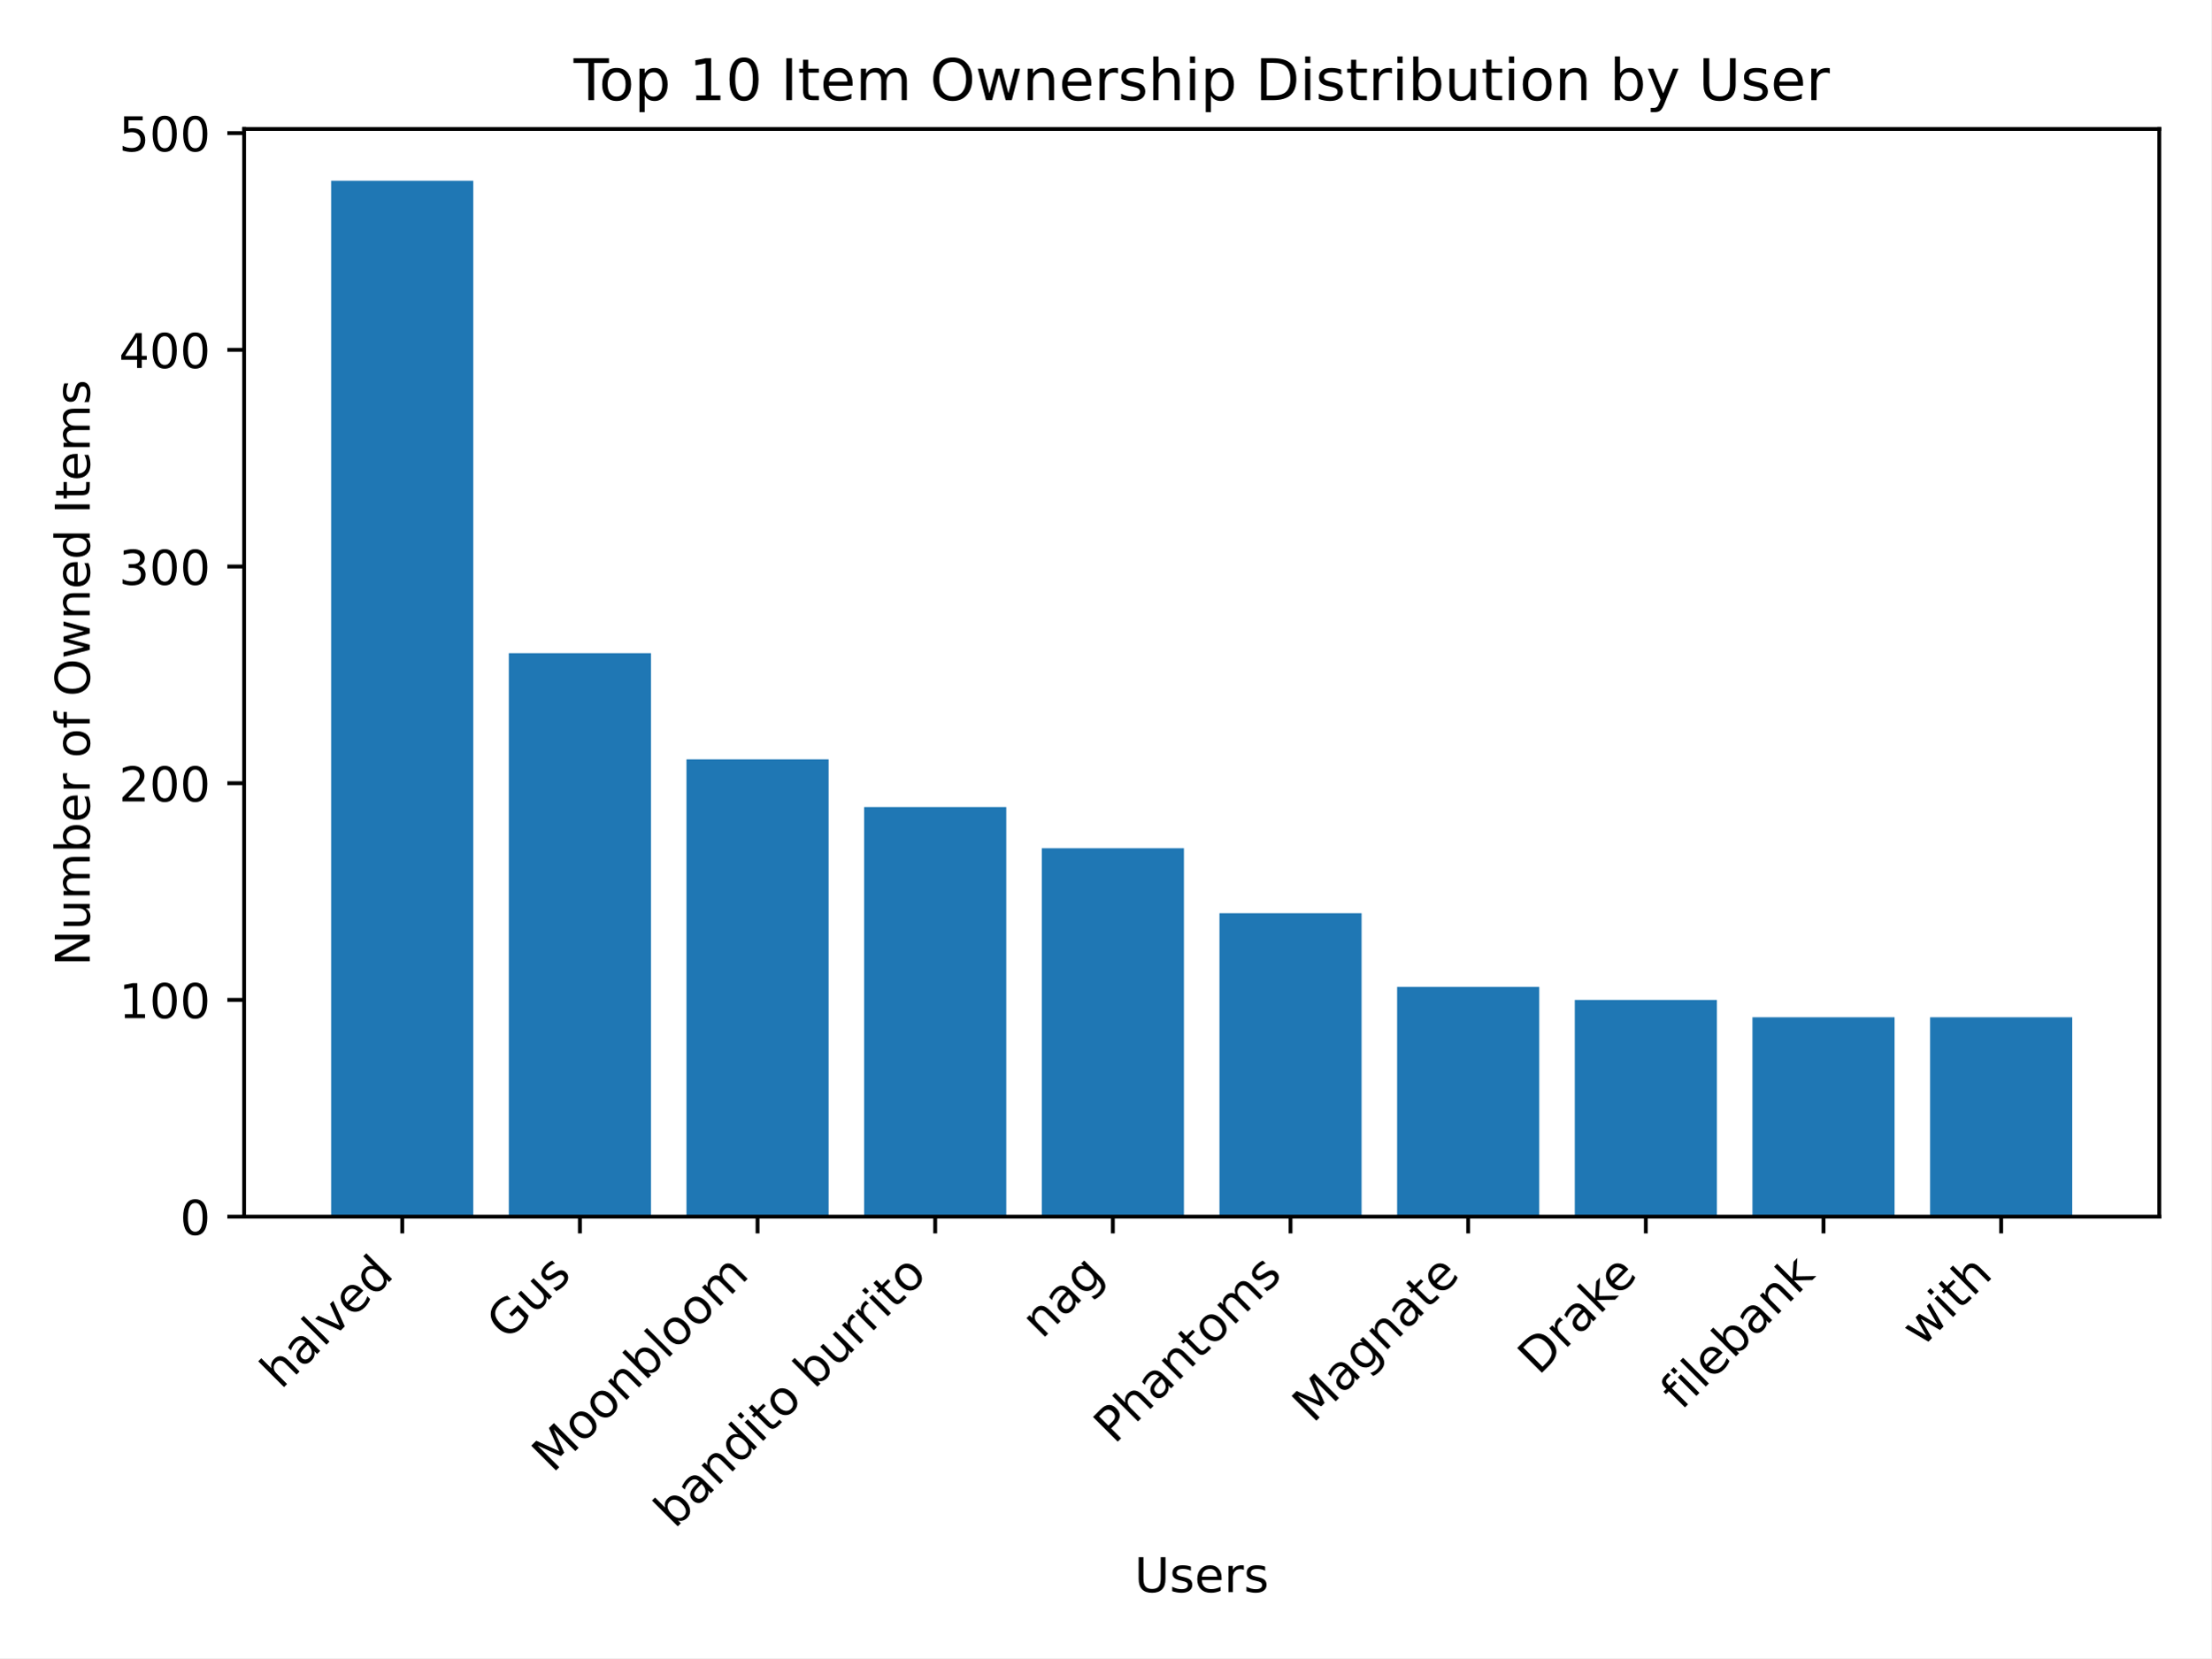
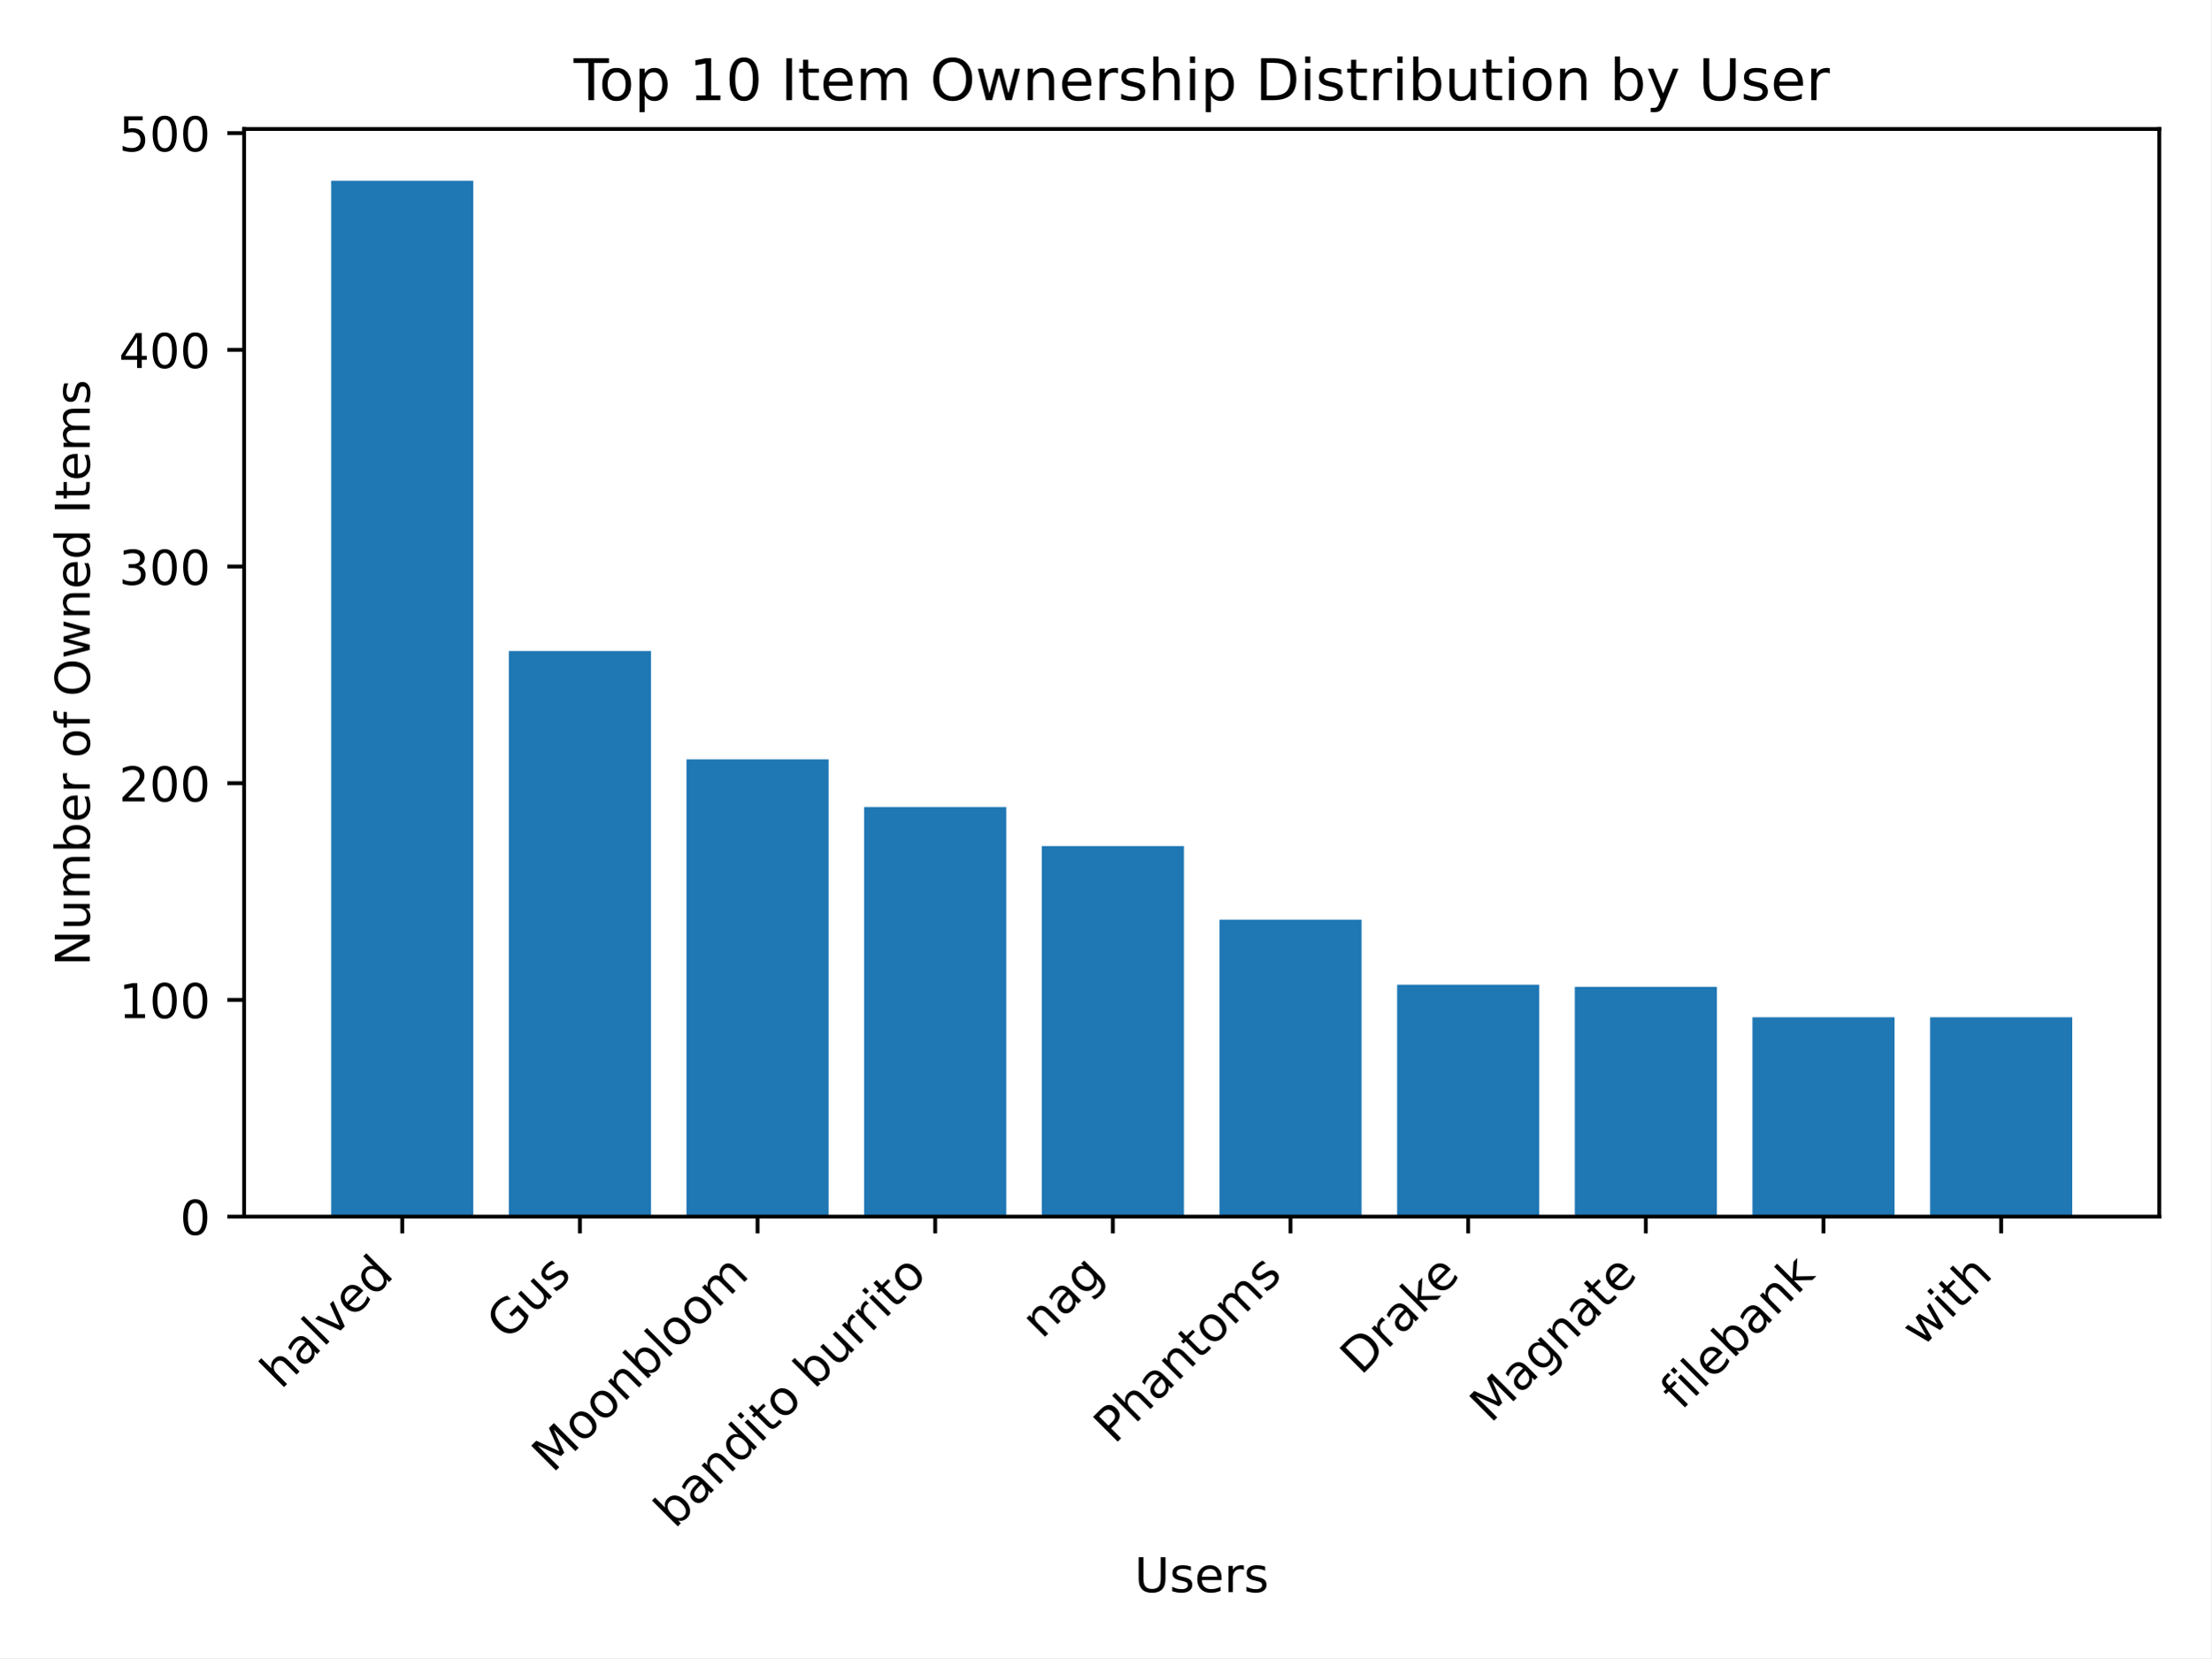
<svg xmlns="http://www.w3.org/2000/svg" xmlns:xlink="http://www.w3.org/1999/xlink" width="460.8pt" height="345.6pt" viewBox="0 0 460.8 345.6" version="1.1">
  <defs>
    <style type="text/css">*{stroke-linejoin: round; stroke-linecap: butt}</style>
  </defs>
  <g id="figure_1">
    <g id="patch_1">
      <path d="M 0 345.6  L 460.8 345.6  L 460.8 0  L 0 0  z " style="fill: #ffffff" />
    </g>
    <g id="axes_1">
      <g id="patch_2">
        <path d="M 50.87 253.581  L 450 253.581  L 450 26.88  L 50.87 26.88  z " style="fill: #ffffff" />
      </g>
      <g id="patch_3">
-         <path d="M 69.012 253.581  L 98.632 253.581  L 98.632 37.675  L 69.012 37.675  z " clip-path="url(#p29ec953d5b)" style="fill: #1f77b4" />
+         <path d="M 69.012 253.581  L 98.632 253.581  L 98.632 37.675  L 69.012 37.675  z " clip-path="url(#pab0f04df52)" style="fill: #1f77b4" />
      </g>
      <g id="patch_4">
-         <path d="M 106.037 253.581  L 135.657 253.581  L 135.657 136.143  L 106.037 136.143  z " clip-path="url(#p29ec953d5b)" style="fill: #1f77b4" />
+         <path d="M 106.037 253.581  L 135.657 253.581  L 135.657 135.691  L 106.037 135.691  z " clip-path="url(#pab0f04df52)" style="fill: #1f77b4" />
      </g>
      <g id="patch_5">
-         <path d="M 143.062 253.581  L 172.682 253.581  L 172.682 158.275  L 143.062 158.275  z " clip-path="url(#p29ec953d5b)" style="fill: #1f77b4" />
+         <path d="M 143.062 253.581  L 172.682 253.581  L 172.682 158.275  L 143.062 158.275  z " clip-path="url(#pab0f04df52)" style="fill: #1f77b4" />
      </g>
      <g id="patch_6">
-         <path d="M 180.087 253.581  L 209.707 253.581  L 209.707 168.212  L 180.087 168.212  z " clip-path="url(#p29ec953d5b)" style="fill: #1f77b4" />
+         <path d="M 180.087 253.581  L 209.707 253.581  L 209.707 168.212  L 180.087 168.212  z " clip-path="url(#pab0f04df52)" style="fill: #1f77b4" />
      </g>
      <g id="patch_7">
-         <path d="M 217.112 253.581  L 246.732 253.581  L 246.732 176.794  L 217.112 176.794  z " clip-path="url(#p29ec953d5b)" style="fill: #1f77b4" />
+         <path d="M 217.112 253.581  L 246.732 253.581  L 246.732 176.342  L 217.112 176.342  z " clip-path="url(#pab0f04df52)" style="fill: #1f77b4" />
      </g>
      <g id="patch_8">
-         <path d="M 254.138 253.581  L 283.758 253.581  L 283.758 190.345  L 254.138 190.345  z " clip-path="url(#p29ec953d5b)" style="fill: #1f77b4" />
+         <path d="M 254.138 253.581  L 283.758 253.581  L 283.758 191.7  L 254.138 191.7  z " clip-path="url(#pab0f04df52)" style="fill: #1f77b4" />
      </g>
      <g id="patch_9">
-         <path d="M 291.163 253.581  L 320.783 253.581  L 320.783 205.702  L 291.163 205.702  z " clip-path="url(#p29ec953d5b)" style="fill: #1f77b4" />
+         <path d="M 291.163 253.581  L 320.783 253.581  L 320.783 205.25  L 291.163 205.25  z " clip-path="url(#pab0f04df52)" style="fill: #1f77b4" />
      </g>
      <g id="patch_10">
-         <path d="M 328.188 253.581  L 357.808 253.581  L 357.808 208.412  L 328.188 208.412  z " clip-path="url(#p29ec953d5b)" style="fill: #1f77b4" />
+         <path d="M 328.188 253.581  L 357.808 253.581  L 357.808 205.702  L 328.188 205.702  z " clip-path="url(#pab0f04df52)" style="fill: #1f77b4" />
      </g>
      <g id="patch_11">
-         <path d="M 365.213 253.581  L 394.833 253.581  L 394.833 212.026  L 365.213 212.026  z " clip-path="url(#p29ec953d5b)" style="fill: #1f77b4" />
+         <path d="M 365.213 253.581  L 394.833 253.581  L 394.833 212.026  L 365.213 212.026  z " clip-path="url(#pab0f04df52)" style="fill: #1f77b4" />
      </g>
      <g id="patch_12">
-         <path d="M 402.238 253.581  L 431.858 253.581  L 431.858 212.026  L 402.238 212.026  z " clip-path="url(#p29ec953d5b)" style="fill: #1f77b4" />
+         <path d="M 402.238 253.581  L 431.858 253.581  L 431.858 212.026  L 402.238 212.026  z " clip-path="url(#pab0f04df52)" style="fill: #1f77b4" />
      </g>
      <g id="matplotlib.axis_1">
        <g id="xtick_1">
          <g id="line2d_1">
            <defs>
-               <path id="m3c1675177f" d="M 0 0  L 0 3.5  " style="stroke: #000000; stroke-width: 0.8" />
+               <path id="me3f340560b" d="M 0 0  L 0 3.5  " style="stroke: #000000; stroke-width: 0.8" />
            </defs>
            <g>
-               <use xlink:href="#m3c1675177f" x="83.822" y="253.581" style="stroke: #000000; stroke-width: 0.8" />
+               <use xlink:href="#me3f340560b" x="83.822" y="253.581" style="stroke: #000000; stroke-width: 0.8" />
            </g>
          </g>
          <g id="text_1">
            <g transform="translate(58.54764 289.7576) rotate(-45) scale(0.1 -0.1)">
              <defs>
                <path id="DejaVuSans-68" d="M 3513 2113  L 3513 0  L 2938 0  L 2938 2094  Q 2938 2591 2744 2837  Q 2550 3084 2163 3084  Q 1697 3084 1428 2787  Q 1159 2491 1159 1978  L 1159 0  L 581 0  L 581 4863  L 1159 4863  L 1159 2956  Q 1366 3272 1645 3428  Q 1925 3584 2291 3584  Q 2894 3584 3203 3211  Q 3513 2838 3513 2113  z " transform="scale(0.015625)" />
                <path id="DejaVuSans-61" d="M 2194 1759  Q 1497 1759 1228 1600  Q 959 1441 959 1056  Q 959 750 1161 570  Q 1363 391 1709 391  Q 2188 391 2477 730  Q 2766 1069 2766 1631  L 2766 1759  L 2194 1759  z M 3341 1997  L 3341 0  L 2766 0  L 2766 531  Q 2569 213 2275 61  Q 1981 -91 1556 -91  Q 1019 -91 701 211  Q 384 513 384 1019  Q 384 1609 779 1909  Q 1175 2209 1959 2209  L 2766 2209  L 2766 2266  Q 2766 2663 2505 2880  Q 2244 3097 1772 3097  Q 1472 3097 1187 3025  Q 903 2953 641 2809  L 641 3341  Q 956 3463 1253 3523  Q 1550 3584 1831 3584  Q 2591 3584 2966 3190  Q 3341 2797 3341 1997  z " transform="scale(0.015625)" />
                <path id="DejaVuSans-6c" d="M 603 4863  L 1178 4863  L 1178 0  L 603 0  L 603 4863  z " transform="scale(0.015625)" />
                <path id="DejaVuSans-76" d="M 191 3500  L 800 3500  L 1894 563  L 2988 3500  L 3597 3500  L 2284 0  L 1503 0  L 191 3500  z " transform="scale(0.015625)" />
                <path id="DejaVuSans-65" d="M 3597 1894  L 3597 1613  L 953 1613  Q 991 1019 1311 708  Q 1631 397 2203 397  Q 2534 397 2845 478  Q 3156 559 3463 722  L 3463 178  Q 3153 47 2828 -22  Q 2503 -91 2169 -91  Q 1331 -91 842 396  Q 353 884 353 1716  Q 353 2575 817 3079  Q 1281 3584 2069 3584  Q 2775 3584 3186 3129  Q 3597 2675 3597 1894  z M 3022 2063  Q 3016 2534 2758 2815  Q 2500 3097 2075 3097  Q 1594 3097 1305 2825  Q 1016 2553 972 2059  L 3022 2063  z " transform="scale(0.015625)" />
                <path id="DejaVuSans-64" d="M 2906 2969  L 2906 4863  L 3481 4863  L 3481 0  L 2906 0  L 2906 525  Q 2725 213 2448 61  Q 2172 -91 1784 -91  Q 1150 -91 751 415  Q 353 922 353 1747  Q 353 2572 751 3078  Q 1150 3584 1784 3584  Q 2172 3584 2448 3432  Q 2725 3281 2906 2969  z M 947 1747  Q 947 1113 1208 752  Q 1469 391 1925 391  Q 2381 391 2643 752  Q 2906 1113 2906 1747  Q 2906 2381 2643 2742  Q 2381 3103 1925 3103  Q 1469 3103 1208 2742  Q 947 2381 947 1747  z " transform="scale(0.015625)" />
              </defs>
              <use xlink:href="#DejaVuSans-68" />
              <use xlink:href="#DejaVuSans-61" x="63.379" />
              <use xlink:href="#DejaVuSans-6c" x="124.658" />
              <use xlink:href="#DejaVuSans-76" x="152.441" />
              <use xlink:href="#DejaVuSans-65" x="211.621" />
              <use xlink:href="#DejaVuSans-64" x="273.145" />
            </g>
          </g>
        </g>
        <g id="xtick_2">
          <g id="line2d_2">
            <g>
-               <use xlink:href="#m3c1675177f" x="120.847" y="253.581" style="stroke: #000000; stroke-width: 0.8" />
+               <use xlink:href="#me3f340560b" x="120.847" y="253.581" style="stroke: #000000; stroke-width: 0.8" />
            </g>
          </g>
          <g id="text_2">
            <g transform="translate(105.7329 279.5973) rotate(-45) scale(0.1 -0.1)">
              <defs>
                <path id="DejaVuSans-47" d="M 3809 666  L 3809 1919  L 2778 1919  L 2778 2438  L 4434 2438  L 4434 434  Q 4069 175 3628 42  Q 3188 -91 2688 -91  Q 1594 -91 976 548  Q 359 1188 359 2328  Q 359 3472 976 4111  Q 1594 4750 2688 4750  Q 3144 4750 3555 4637  Q 3966 4525 4313 4306  L 4313 3634  Q 3963 3931 3569 4081  Q 3175 4231 2741 4231  Q 1884 4231 1454 3753  Q 1025 3275 1025 2328  Q 1025 1384 1454 906  Q 1884 428 2741 428  Q 3075 428 3337 486  Q 3600 544 3809 666  z " transform="scale(0.015625)" />
                <path id="DejaVuSans-75" d="M 544 1381  L 544 3500  L 1119 3500  L 1119 1403  Q 1119 906 1312 657  Q 1506 409 1894 409  Q 2359 409 2629 706  Q 2900 1003 2900 1516  L 2900 3500  L 3475 3500  L 3475 0  L 2900 0  L 2900 538  Q 2691 219 2414 64  Q 2138 -91 1772 -91  Q 1169 -91 856 284  Q 544 659 544 1381  z M 1991 3584  L 1991 3584  z " transform="scale(0.015625)" />
                <path id="DejaVuSans-73" d="M 2834 3397  L 2834 2853  Q 2591 2978 2328 3040  Q 2066 3103 1784 3103  Q 1356 3103 1142 2972  Q 928 2841 928 2578  Q 928 2378 1081 2264  Q 1234 2150 1697 2047  L 1894 2003  Q 2506 1872 2764 1633  Q 3022 1394 3022 966  Q 3022 478 2636 193  Q 2250 -91 1575 -91  Q 1294 -91 989 -36  Q 684 19 347 128  L 347 722  Q 666 556 975 473  Q 1284 391 1588 391  Q 1994 391 2212 530  Q 2431 669 2431 922  Q 2431 1156 2273 1281  Q 2116 1406 1581 1522  L 1381 1569  Q 847 1681 609 1914  Q 372 2147 372 2553  Q 372 3047 722 3315  Q 1072 3584 1716 3584  Q 2034 3584 2315 3537  Q 2597 3491 2834 3397  z " transform="scale(0.015625)" />
              </defs>
              <use xlink:href="#DejaVuSans-47" />
              <use xlink:href="#DejaVuSans-75" x="77.49" />
              <use xlink:href="#DejaVuSans-73" x="140.869" />
            </g>
          </g>
        </g>
        <g id="xtick_3">
          <g id="line2d_3">
            <g>
-               <use xlink:href="#m3c1675177f" x="157.872" y="253.581" style="stroke: #000000; stroke-width: 0.8" />
+               <use xlink:href="#me3f340560b" x="157.872" y="253.581" style="stroke: #000000; stroke-width: 0.8" />
            </g>
          </g>
          <g id="text_3">
            <g transform="translate(115.172 307.1833) rotate(-45) scale(0.1 -0.1)">
              <defs>
                <path id="DejaVuSans-4d" d="M 628 4666  L 1569 4666  L 2759 1491  L 3956 4666  L 4897 4666  L 4897 0  L 4281 0  L 4281 4097  L 3078 897  L 2444 897  L 1241 4097  L 1241 0  L 628 0  L 628 4666  z " transform="scale(0.015625)" />
                <path id="DejaVuSans-6f" d="M 1959 3097  Q 1497 3097 1228 2736  Q 959 2375 959 1747  Q 959 1119 1226 758  Q 1494 397 1959 397  Q 2419 397 2687 759  Q 2956 1122 2956 1747  Q 2956 2369 2687 2733  Q 2419 3097 1959 3097  z M 1959 3584  Q 2709 3584 3137 3096  Q 3566 2609 3566 1747  Q 3566 888 3137 398  Q 2709 -91 1959 -91  Q 1206 -91 779 398  Q 353 888 353 1747  Q 353 2609 779 3096  Q 1206 3584 1959 3584  z " transform="scale(0.015625)" />
                <path id="DejaVuSans-6e" d="M 3513 2113  L 3513 0  L 2938 0  L 2938 2094  Q 2938 2591 2744 2837  Q 2550 3084 2163 3084  Q 1697 3084 1428 2787  Q 1159 2491 1159 1978  L 1159 0  L 581 0  L 581 3500  L 1159 3500  L 1159 2956  Q 1366 3272 1645 3428  Q 1925 3584 2291 3584  Q 2894 3584 3203 3211  Q 3513 2838 3513 2113  z " transform="scale(0.015625)" />
                <path id="DejaVuSans-62" d="M 3116 1747  Q 3116 2381 2855 2742  Q 2594 3103 2138 3103  Q 1681 3103 1420 2742  Q 1159 2381 1159 1747  Q 1159 1113 1420 752  Q 1681 391 2138 391  Q 2594 391 2855 752  Q 3116 1113 3116 1747  z M 1159 2969  Q 1341 3281 1617 3432  Q 1894 3584 2278 3584  Q 2916 3584 3314 3078  Q 3713 2572 3713 1747  Q 3713 922 3314 415  Q 2916 -91 2278 -91  Q 1894 -91 1617 61  Q 1341 213 1159 525  L 1159 0  L 581 0  L 581 4863  L 1159 4863  L 1159 2969  z " transform="scale(0.015625)" />
                <path id="DejaVuSans-6d" d="M 3328 2828  Q 3544 3216 3844 3400  Q 4144 3584 4550 3584  Q 5097 3584 5394 3201  Q 5691 2819 5691 2113  L 5691 0  L 5113 0  L 5113 2094  Q 5113 2597 4934 2840  Q 4756 3084 4391 3084  Q 3944 3084 3684 2787  Q 3425 2491 3425 1978  L 3425 0  L 2847 0  L 2847 2094  Q 2847 2600 2669 2842  Q 2491 3084 2119 3084  Q 1678 3084 1418 2786  Q 1159 2488 1159 1978  L 1159 0  L 581 0  L 581 3500  L 1159 3500  L 1159 2956  Q 1356 3278 1631 3431  Q 1906 3584 2284 3584  Q 2666 3584 2933 3390  Q 3200 3197 3328 2828  z " transform="scale(0.015625)" />
              </defs>
              <use xlink:href="#DejaVuSans-4d" />
              <use xlink:href="#DejaVuSans-6f" x="86.279" />
              <use xlink:href="#DejaVuSans-6f" x="147.461" />
              <use xlink:href="#DejaVuSans-6e" x="208.643" />
              <use xlink:href="#DejaVuSans-62" x="272.021" />
              <use xlink:href="#DejaVuSans-6c" x="335.498" />
              <use xlink:href="#DejaVuSans-6f" x="363.281" />
              <use xlink:href="#DejaVuSans-6f" x="424.463" />
              <use xlink:href="#DejaVuSans-6d" x="485.645" />
            </g>
          </g>
        </g>
        <g id="xtick_4">
          <g id="line2d_4">
            <g>
-               <use xlink:href="#m3c1675177f" x="194.897" y="253.581" style="stroke: #000000; stroke-width: 0.8" />
+               <use xlink:href="#me3f340560b" x="194.897" y="253.581" style="stroke: #000000; stroke-width: 0.8" />
            </g>
          </g>
          <g id="text_4">
            <g transform="translate(140.6005 318.7799) rotate(-45) scale(0.1 -0.1)">
              <defs>
                <path id="DejaVuSans-69" d="M 603 3500  L 1178 3500  L 1178 0  L 603 0  L 603 3500  z M 603 4863  L 1178 4863  L 1178 4134  L 603 4134  L 603 4863  z " transform="scale(0.015625)" />
                <path id="DejaVuSans-74" d="M 1172 4494  L 1172 3500  L 2356 3500  L 2356 3053  L 1172 3053  L 1172 1153  Q 1172 725 1289 603  Q 1406 481 1766 481  L 2356 481  L 2356 0  L 1766 0  Q 1100 0 847 248  Q 594 497 594 1153  L 594 3053  L 172 3053  L 172 3500  L 594 3500  L 594 4494  L 1172 4494  z " transform="scale(0.015625)" />
                <path id="DejaVuSans-20" transform="scale(0.015625)" />
                <path id="DejaVuSans-72" d="M 2631 2963  Q 2534 3019 2420 3045  Q 2306 3072 2169 3072  Q 1681 3072 1420 2755  Q 1159 2438 1159 1844  L 1159 0  L 581 0  L 581 3500  L 1159 3500  L 1159 2956  Q 1341 3275 1631 3429  Q 1922 3584 2338 3584  Q 2397 3584 2469 3576  Q 2541 3569 2628 3553  L 2631 2963  z " transform="scale(0.015625)" />
              </defs>
              <use xlink:href="#DejaVuSans-62" />
              <use xlink:href="#DejaVuSans-61" x="63.477" />
              <use xlink:href="#DejaVuSans-6e" x="124.756" />
              <use xlink:href="#DejaVuSans-64" x="188.135" />
              <use xlink:href="#DejaVuSans-69" x="251.611" />
              <use xlink:href="#DejaVuSans-74" x="279.395" />
              <use xlink:href="#DejaVuSans-6f" x="318.604" />
              <use xlink:href="#DejaVuSans-20" x="379.785" />
              <use xlink:href="#DejaVuSans-62" x="411.572" />
              <use xlink:href="#DejaVuSans-75" x="475.049" />
              <use xlink:href="#DejaVuSans-72" x="538.428" />
              <use xlink:href="#DejaVuSans-72" x="577.791" />
              <use xlink:href="#DejaVuSans-69" x="618.904" />
              <use xlink:href="#DejaVuSans-74" x="646.688" />
              <use xlink:href="#DejaVuSans-6f" x="685.896" />
            </g>
          </g>
        </g>
        <g id="xtick_5">
          <g id="line2d_5">
            <g>
-               <use xlink:href="#m3c1675177f" x="231.922" y="253.581" style="stroke: #000000; stroke-width: 0.8" />
+               <use xlink:href="#me3f340560b" x="231.922" y="253.581" style="stroke: #000000; stroke-width: 0.8" />
            </g>
          </g>
          <g id="text_5">
            <g transform="translate(217.1484 279.257) rotate(-45) scale(0.1 -0.1)">
              <defs>
                <path id="DejaVuSans-67" d="M 2906 1791  Q 2906 2416 2648 2759  Q 2391 3103 1925 3103  Q 1463 3103 1205 2759  Q 947 2416 947 1791  Q 947 1169 1205 825  Q 1463 481 1925 481  Q 2391 481 2648 825  Q 2906 1169 2906 1791  z M 3481 434  Q 3481 -459 3084 -895  Q 2688 -1331 1869 -1331  Q 1566 -1331 1297 -1286  Q 1028 -1241 775 -1147  L 775 -588  Q 1028 -725 1275 -790  Q 1522 -856 1778 -856  Q 2344 -856 2625 -561  Q 2906 -266 2906 331  L 2906 616  Q 2728 306 2450 153  Q 2172 0 1784 0  Q 1141 0 747 490  Q 353 981 353 1791  Q 353 2603 747 3093  Q 1141 3584 1784 3584  Q 2172 3584 2450 3431  Q 2728 3278 2906 2969  L 2906 3500  L 3481 3500  L 3481 434  z " transform="scale(0.015625)" />
              </defs>
              <use xlink:href="#DejaVuSans-6e" />
              <use xlink:href="#DejaVuSans-61" x="63.379" />
              <use xlink:href="#DejaVuSans-67" x="124.658" />
            </g>
          </g>
        </g>
        <g id="xtick_6">
          <g id="line2d_6">
            <g>
-               <use xlink:href="#m3c1675177f" x="268.948" y="253.581" style="stroke: #000000; stroke-width: 0.8" />
+               <use xlink:href="#me3f340560b" x="268.948" y="253.581" style="stroke: #000000; stroke-width: 0.8" />
            </g>
          </g>
          <g id="text_6">
            <g transform="translate(232.2476 301.1829) rotate(-45) scale(0.1 -0.1)">
              <defs>
                <path id="DejaVuSans-50" d="M 1259 4147  L 1259 2394  L 2053 2394  Q 2494 2394 2734 2622  Q 2975 2850 2975 3272  Q 2975 3691 2734 3919  Q 2494 4147 2053 4147  L 1259 4147  z M 628 4666  L 2053 4666  Q 2838 4666 3239 4311  Q 3641 3956 3641 3272  Q 3641 2581 3239 2228  Q 2838 1875 2053 1875  L 1259 1875  L 1259 0  L 628 0  L 628 4666  z " transform="scale(0.015625)" />
              </defs>
              <use xlink:href="#DejaVuSans-50" />
              <use xlink:href="#DejaVuSans-68" x="60.303" />
              <use xlink:href="#DejaVuSans-61" x="123.682" />
              <use xlink:href="#DejaVuSans-6e" x="184.961" />
              <use xlink:href="#DejaVuSans-74" x="248.34" />
              <use xlink:href="#DejaVuSans-6f" x="287.549" />
              <use xlink:href="#DejaVuSans-6d" x="348.73" />
              <use xlink:href="#DejaVuSans-73" x="446.143" />
            </g>
          </g>
        </g>
        <g id="xtick_7">
          <g id="line2d_7">
            <g>
-               <use xlink:href="#m3c1675177f" x="305.973" y="253.581" style="stroke: #000000; stroke-width: 0.8" />
+               <use xlink:href="#me3f340560b" x="305.973" y="253.581" style="stroke: #000000; stroke-width: 0.8" />
            </g>
          </g>
          <g id="text_7">
-             <g transform="translate(273.6412 296.8143) rotate(-45) scale(0.1 -0.1)">
+             <g transform="translate(283.628 286.8275) rotate(-45) scale(0.1 -0.1)">
+               <defs>
+                 <path id="DejaVuSans-44" d="M 1259 4147  L 1259 519  L 2022 519  Q 2988 519 3436 956  Q 3884 1394 3884 2338  Q 3884 3275 3436 3711  Q 2988 4147 2022 4147  L 1259 4147  z M 628 4666  L 1925 4666  Q 3281 4666 3915 4102  Q 4550 3538 4550 2338  Q 4550 1131 3912 565  Q 3275 0 1925 0  L 628 0  L 628 4666  z " transform="scale(0.015625)" />
+                 <path id="DejaVuSans-6b" d="M 581 4863  L 1159 4863  L 1159 1991  L 2875 3500  L 3609 3500  L 1753 1863  L 3688 0  L 2938 0  L 1159 1709  L 1159 0  L 581 0  L 581 4863  z " transform="scale(0.015625)" />
+               </defs>
+               <use xlink:href="#DejaVuSans-44" />
+               <use xlink:href="#DejaVuSans-72" x="77.002" />
+               <use xlink:href="#DejaVuSans-61" x="118.115" />
+               <use xlink:href="#DejaVuSans-6b" x="179.395" />
+               <use xlink:href="#DejaVuSans-65" x="233.68" />
+             </g>
+           </g>
+         </g>
+         <g id="xtick_8">
+           <g id="line2d_8">
+             <g>
+               <use xlink:href="#me3f340560b" x="342.998" y="253.581" style="stroke: #000000; stroke-width: 0.8" />
+             </g>
+           </g>
+           <g id="text_8">
+             <g transform="translate(310.6663 296.8143) rotate(-45) scale(0.1 -0.1)">
              <use xlink:href="#DejaVuSans-4d" />
              <use xlink:href="#DejaVuSans-61" x="86.279" />
              <use xlink:href="#DejaVuSans-67" x="147.559" />
              <use xlink:href="#DejaVuSans-6e" x="211.035" />
              <use xlink:href="#DejaVuSans-61" x="274.414" />
              <use xlink:href="#DejaVuSans-74" x="335.693" />
              <use xlink:href="#DejaVuSans-65" x="374.902" />
            </g>
          </g>
        </g>
-         <g id="xtick_8">
-           <g id="line2d_8">
-             <g>
-               <use xlink:href="#m3c1675177f" x="342.998" y="253.581" style="stroke: #000000; stroke-width: 0.8" />
-             </g>
-           </g>
-           <g id="text_8">
-             <g transform="translate(320.653 286.8275) rotate(-45) scale(0.1 -0.1)">
-               <defs>
-                 <path id="DejaVuSans-44" d="M 1259 4147  L 1259 519  L 2022 519  Q 2988 519 3436 956  Q 3884 1394 3884 2338  Q 3884 3275 3436 3711  Q 2988 4147 2022 4147  L 1259 4147  z M 628 4666  L 1925 4666  Q 3281 4666 3915 4102  Q 4550 3538 4550 2338  Q 4550 1131 3912 565  Q 3275 0 1925 0  L 628 0  L 628 4666  z " transform="scale(0.015625)" />
-                 <path id="DejaVuSans-6b" d="M 581 4863  L 1159 4863  L 1159 1991  L 2875 3500  L 3609 3500  L 1753 1863  L 3688 0  L 2938 0  L 1159 1709  L 1159 0  L 581 0  L 581 4863  z " transform="scale(0.015625)" />
-               </defs>
-               <use xlink:href="#DejaVuSans-44" />
-               <use xlink:href="#DejaVuSans-72" x="77.002" />
-               <use xlink:href="#DejaVuSans-61" x="118.115" />
-               <use xlink:href="#DejaVuSans-6b" x="179.395" />
-               <use xlink:href="#DejaVuSans-65" x="233.68" />
-             </g>
-           </g>
-         </g>
        <g id="xtick_9">
          <g id="line2d_9">
            <g>
-               <use xlink:href="#m3c1675177f" x="380.023" y="253.581" style="stroke: #000000; stroke-width: 0.8" />
+               <use xlink:href="#me3f340560b" x="380.023" y="253.581" style="stroke: #000000; stroke-width: 0.8" />
            </g>
          </g>
          <g id="text_9">
            <g transform="translate(350.3849 294.1206) rotate(-45) scale(0.1 -0.1)">
              <defs>
                <path id="DejaVuSans-66" d="M 2375 4863  L 2375 4384  L 1825 4384  Q 1516 4384 1395 4259  Q 1275 4134 1275 3809  L 1275 3500  L 2222 3500  L 2222 3053  L 1275 3053  L 1275 0  L 697 0  L 697 3053  L 147 3053  L 147 3500  L 697 3500  L 697 3744  Q 697 4328 969 4595  Q 1241 4863 1831 4863  L 2375 4863  z " transform="scale(0.015625)" />
              </defs>
              <use xlink:href="#DejaVuSans-66" />
              <use xlink:href="#DejaVuSans-69" x="35.205" />
              <use xlink:href="#DejaVuSans-6c" x="62.988" />
              <use xlink:href="#DejaVuSans-65" x="90.771" />
              <use xlink:href="#DejaVuSans-62" x="152.295" />
              <use xlink:href="#DejaVuSans-61" x="215.771" />
              <use xlink:href="#DejaVuSans-6e" x="277.051" />
              <use xlink:href="#DejaVuSans-6b" x="340.43" />
            </g>
          </g>
        </g>
        <g id="xtick_10">
          <g id="line2d_10">
            <g>
-               <use xlink:href="#m3c1675177f" x="417.048" y="253.581" style="stroke: #000000; stroke-width: 0.8" />
+               <use xlink:href="#me3f340560b" x="417.048" y="253.581" style="stroke: #000000; stroke-width: 0.8" />
            </g>
          </g>
          <g id="text_10">
            <g transform="translate(400.5765 280.9541) rotate(-45) scale(0.1 -0.1)">
              <defs>
                <path id="DejaVuSans-77" d="M 269 3500  L 844 3500  L 1563 769  L 2278 3500  L 2956 3500  L 3675 769  L 4391 3500  L 4966 3500  L 4050 0  L 3372 0  L 2619 2869  L 1863 0  L 1184 0  L 269 3500  z " transform="scale(0.015625)" />
              </defs>
              <use xlink:href="#DejaVuSans-77" />
              <use xlink:href="#DejaVuSans-69" x="81.787" />
              <use xlink:href="#DejaVuSans-74" x="109.57" />
              <use xlink:href="#DejaVuSans-68" x="148.779" />
            </g>
          </g>
        </g>
        <g id="text_11">
          <g transform="translate(236.4342 331.8489) scale(0.1 -0.1)">
            <defs>
              <path id="DejaVuSans-55" d="M 556 4666  L 1191 4666  L 1191 1831  Q 1191 1081 1462 751  Q 1734 422 2344 422  Q 2950 422 3222 751  Q 3494 1081 3494 1831  L 3494 4666  L 4128 4666  L 4128 1753  Q 4128 841 3676 375  Q 3225 -91 2344 -91  Q 1459 -91 1007 375  Q 556 841 556 1753  L 556 4666  z " transform="scale(0.015625)" />
            </defs>
            <use xlink:href="#DejaVuSans-55" />
            <use xlink:href="#DejaVuSans-73" x="73.193" />
            <use xlink:href="#DejaVuSans-65" x="125.293" />
            <use xlink:href="#DejaVuSans-72" x="186.816" />
            <use xlink:href="#DejaVuSans-73" x="227.93" />
          </g>
        </g>
      </g>
      <g id="matplotlib.axis_2">
        <g id="ytick_1">
          <g id="line2d_11">
            <defs>
-               <path id="m77effe8300" d="M 0 0  L -3.5 0  " style="stroke: #000000; stroke-width: 0.8" />
+               <path id="mfbfb54d8fc" d="M 0 0  L -3.5 0  " style="stroke: #000000; stroke-width: 0.8" />
            </defs>
            <g>
-               <use xlink:href="#m77effe8300" x="50.87" y="253.581" style="stroke: #000000; stroke-width: 0.8" />
+               <use xlink:href="#mfbfb54d8fc" x="50.87" y="253.581" style="stroke: #000000; stroke-width: 0.8" />
            </g>
          </g>
          <g id="text_12">
            <g transform="translate(37.5075 257.3798) scale(0.1 -0.1)">
              <defs>
                <path id="DejaVuSans-30" d="M 2034 4250  Q 1547 4250 1301 3770  Q 1056 3291 1056 2328  Q 1056 1369 1301 889  Q 1547 409 2034 409  Q 2525 409 2770 889  Q 3016 1369 3016 2328  Q 3016 3291 2770 3770  Q 2525 4250 2034 4250  z M 2034 4750  Q 2819 4750 3233 4129  Q 3647 3509 3647 2328  Q 3647 1150 3233 529  Q 2819 -91 2034 -91  Q 1250 -91 836 529  Q 422 1150 422 2328  Q 422 3509 836 4129  Q 1250 4750 2034 4750  z " transform="scale(0.015625)" />
              </defs>
              <use xlink:href="#DejaVuSans-30" />
            </g>
          </g>
        </g>
        <g id="ytick_2">
          <g id="line2d_12">
            <g>
-               <use xlink:href="#m77effe8300" x="50.87" y="208.412" style="stroke: #000000; stroke-width: 0.8" />
+               <use xlink:href="#mfbfb54d8fc" x="50.87" y="208.412" style="stroke: #000000; stroke-width: 0.8" />
            </g>
          </g>
          <g id="text_13">
            <g transform="translate(24.7825 212.2113) scale(0.1 -0.1)">
              <defs>
                <path id="DejaVuSans-31" d="M 794 531  L 1825 531  L 1825 4091  L 703 3866  L 703 4441  L 1819 4666  L 2450 4666  L 2450 531  L 3481 531  L 3481 0  L 794 0  L 794 531  z " transform="scale(0.015625)" />
              </defs>
              <use xlink:href="#DejaVuSans-31" />
              <use xlink:href="#DejaVuSans-30" x="63.623" />
              <use xlink:href="#DejaVuSans-30" x="127.246" />
            </g>
          </g>
        </g>
        <g id="ytick_3">
          <g id="line2d_13">
            <g>
-               <use xlink:href="#m77effe8300" x="50.87" y="163.244" style="stroke: #000000; stroke-width: 0.8" />
+               <use xlink:href="#mfbfb54d8fc" x="50.87" y="163.244" style="stroke: #000000; stroke-width: 0.8" />
            </g>
          </g>
          <g id="text_14">
            <g transform="translate(24.7825 167.0428) scale(0.1 -0.1)">
              <defs>
                <path id="DejaVuSans-32" d="M 1228 531  L 3431 531  L 3431 0  L 469 0  L 469 531  Q 828 903 1448 1529  Q 2069 2156 2228 2338  Q 2531 2678 2651 2914  Q 2772 3150 2772 3378  Q 2772 3750 2511 3984  Q 2250 4219 1831 4219  Q 1534 4219 1204 4116  Q 875 4013 500 3803  L 500 4441  Q 881 4594 1212 4672  Q 1544 4750 1819 4750  Q 2544 4750 2975 4387  Q 3406 4025 3406 3419  Q 3406 3131 3298 2873  Q 3191 2616 2906 2266  Q 2828 2175 2409 1742  Q 1991 1309 1228 531  z " transform="scale(0.015625)" />
              </defs>
              <use xlink:href="#DejaVuSans-32" />
              <use xlink:href="#DejaVuSans-30" x="63.623" />
              <use xlink:href="#DejaVuSans-30" x="127.246" />
            </g>
          </g>
        </g>
        <g id="ytick_4">
          <g id="line2d_14">
            <g>
-               <use xlink:href="#m77effe8300" x="50.87" y="118.075" style="stroke: #000000; stroke-width: 0.8" />
+               <use xlink:href="#mfbfb54d8fc" x="50.87" y="118.075" style="stroke: #000000; stroke-width: 0.8" />
            </g>
          </g>
          <g id="text_15">
            <g transform="translate(24.7825 121.8744) scale(0.1 -0.1)">
              <defs>
                <path id="DejaVuSans-33" d="M 2597 2516  Q 3050 2419 3304 2112  Q 3559 1806 3559 1356  Q 3559 666 3084 287  Q 2609 -91 1734 -91  Q 1441 -91 1130 -33  Q 819 25 488 141  L 488 750  Q 750 597 1062 519  Q 1375 441 1716 441  Q 2309 441 2620 675  Q 2931 909 2931 1356  Q 2931 1769 2642 2001  Q 2353 2234 1838 2234  L 1294 2234  L 1294 2753  L 1863 2753  Q 2328 2753 2575 2939  Q 2822 3125 2822 3475  Q 2822 3834 2567 4026  Q 2313 4219 1838 4219  Q 1578 4219 1281 4162  Q 984 4106 628 3988  L 628 4550  Q 988 4650 1302 4700  Q 1616 4750 1894 4750  Q 2613 4750 3031 4423  Q 3450 4097 3450 3541  Q 3450 3153 3228 2886  Q 3006 2619 2597 2516  z " transform="scale(0.015625)" />
              </defs>
              <use xlink:href="#DejaVuSans-33" />
              <use xlink:href="#DejaVuSans-30" x="63.623" />
              <use xlink:href="#DejaVuSans-30" x="127.246" />
            </g>
          </g>
        </g>
        <g id="ytick_5">
          <g id="line2d_15">
            <g>
-               <use xlink:href="#m77effe8300" x="50.87" y="72.907" style="stroke: #000000; stroke-width: 0.8" />
+               <use xlink:href="#mfbfb54d8fc" x="50.87" y="72.907" style="stroke: #000000; stroke-width: 0.8" />
            </g>
          </g>
          <g id="text_16">
            <g transform="translate(24.7825 76.70589) scale(0.1 -0.1)">
              <defs>
                <path id="DejaVuSans-34" d="M 2419 4116  L 825 1625  L 2419 1625  L 2419 4116  z M 2253 4666  L 3047 4666  L 3047 1625  L 3713 1625  L 3713 1100  L 3047 1100  L 3047 0  L 2419 0  L 2419 1100  L 313 1100  L 313 1709  L 2253 4666  z " transform="scale(0.015625)" />
              </defs>
              <use xlink:href="#DejaVuSans-34" />
              <use xlink:href="#DejaVuSans-30" x="63.623" />
              <use xlink:href="#DejaVuSans-30" x="127.246" />
            </g>
          </g>
        </g>
        <g id="ytick_6">
          <g id="line2d_16">
            <g>
-               <use xlink:href="#m77effe8300" x="50.87" y="27.738" style="stroke: #000000; stroke-width: 0.8" />
+               <use xlink:href="#mfbfb54d8fc" x="50.87" y="27.738" style="stroke: #000000; stroke-width: 0.8" />
            </g>
          </g>
          <g id="text_17">
            <g transform="translate(24.7825 31.53742) scale(0.1 -0.1)">
              <defs>
                <path id="DejaVuSans-35" d="M 691 4666  L 3169 4666  L 3169 4134  L 1269 4134  L 1269 2991  Q 1406 3038 1543 3061  Q 1681 3084 1819 3084  Q 2600 3084 3056 2656  Q 3513 2228 3513 1497  Q 3513 744 3044 326  Q 2575 -91 1722 -91  Q 1428 -91 1123 -41  Q 819 9 494 109  L 494 744  Q 775 591 1075 516  Q 1375 441 1709 441  Q 2250 441 2565 725  Q 2881 1009 2881 1497  Q 2881 1984 2565 2268  Q 2250 2553 1709 2553  Q 1456 2553 1204 2497  Q 953 2441 691 2322  L 691 4666  z " transform="scale(0.015625)" />
              </defs>
              <use xlink:href="#DejaVuSans-35" />
              <use xlink:href="#DejaVuSans-30" x="63.623" />
              <use xlink:href="#DejaVuSans-30" x="127.246" />
            </g>
          </g>
        </g>
        <g id="text_18">
          <g transform="translate(18.70281 201.3342) rotate(-90) scale(0.1 -0.1)">
            <defs>
              <path id="DejaVuSans-4e" d="M 628 4666  L 1478 4666  L 3547 763  L 3547 4666  L 4159 4666  L 4159 0  L 3309 0  L 1241 3903  L 1241 0  L 628 0  L 628 4666  z " transform="scale(0.015625)" />
              <path id="DejaVuSans-4f" d="M 2522 4238  Q 1834 4238 1429 3725  Q 1025 3213 1025 2328  Q 1025 1447 1429 934  Q 1834 422 2522 422  Q 3209 422 3611 934  Q 4013 1447 4013 2328  Q 4013 3213 3611 3725  Q 3209 4238 2522 4238  z M 2522 4750  Q 3503 4750 4090 4092  Q 4678 3434 4678 2328  Q 4678 1225 4090 567  Q 3503 -91 2522 -91  Q 1538 -91 948 565  Q 359 1222 359 2328  Q 359 3434 948 4092  Q 1538 4750 2522 4750  z " transform="scale(0.015625)" />
              <path id="DejaVuSans-49" d="M 628 4666  L 1259 4666  L 1259 0  L 628 0  L 628 4666  z " transform="scale(0.015625)" />
            </defs>
            <use xlink:href="#DejaVuSans-4e" />
            <use xlink:href="#DejaVuSans-75" x="74.805" />
            <use xlink:href="#DejaVuSans-6d" x="138.184" />
            <use xlink:href="#DejaVuSans-62" x="235.596" />
            <use xlink:href="#DejaVuSans-65" x="299.072" />
            <use xlink:href="#DejaVuSans-72" x="360.596" />
            <use xlink:href="#DejaVuSans-20" x="401.709" />
            <use xlink:href="#DejaVuSans-6f" x="433.496" />
            <use xlink:href="#DejaVuSans-66" x="494.678" />
            <use xlink:href="#DejaVuSans-20" x="529.883" />
            <use xlink:href="#DejaVuSans-4f" x="561.67" />
            <use xlink:href="#DejaVuSans-77" x="640.381" />
            <use xlink:href="#DejaVuSans-6e" x="722.168" />
            <use xlink:href="#DejaVuSans-65" x="785.547" />
            <use xlink:href="#DejaVuSans-64" x="847.07" />
            <use xlink:href="#DejaVuSans-20" x="910.547" />
            <use xlink:href="#DejaVuSans-49" x="942.334" />
            <use xlink:href="#DejaVuSans-74" x="971.826" />
            <use xlink:href="#DejaVuSans-65" x="1011.035" />
            <use xlink:href="#DejaVuSans-6d" x="1072.559" />
            <use xlink:href="#DejaVuSans-73" x="1169.971" />
          </g>
        </g>
      </g>
      <g id="patch_13">
        <path d="M 50.87 253.581  L 50.87 26.88  " style="fill: none; stroke: #000000; stroke-width: 0.8; stroke-linejoin: miter; stroke-linecap: square" />
      </g>
      <g id="patch_14">
        <path d="M 450 253.581  L 450 26.88  " style="fill: none; stroke: #000000; stroke-width: 0.8; stroke-linejoin: miter; stroke-linecap: square" />
      </g>
      <g id="patch_15">
        <path d="M 50.87 253.581  L 450 253.581  " style="fill: none; stroke: #000000; stroke-width: 0.8; stroke-linejoin: miter; stroke-linecap: square" />
      </g>
      <g id="patch_16">
        <path d="M 50.87 26.88  L 450 26.88  " style="fill: none; stroke: #000000; stroke-width: 0.8; stroke-linejoin: miter; stroke-linecap: square" />
      </g>
      <g id="text_19">
        <g transform="translate(119.5422 20.88) scale(0.12 -0.12)">
          <defs>
            <path id="DejaVuSans-54" d="M -19 4666  L 3928 4666  L 3928 4134  L 2272 4134  L 2272 0  L 1638 0  L 1638 4134  L -19 4134  L -19 4666  z " transform="scale(0.015625)" />
            <path id="DejaVuSans-70" d="M 1159 525  L 1159 -1331  L 581 -1331  L 581 3500  L 1159 3500  L 1159 2969  Q 1341 3281 1617 3432  Q 1894 3584 2278 3584  Q 2916 3584 3314 3078  Q 3713 2572 3713 1747  Q 3713 922 3314 415  Q 2916 -91 2278 -91  Q 1894 -91 1617 61  Q 1341 213 1159 525  z M 3116 1747  Q 3116 2381 2855 2742  Q 2594 3103 2138 3103  Q 1681 3103 1420 2742  Q 1159 2381 1159 1747  Q 1159 1113 1420 752  Q 1681 391 2138 391  Q 2594 391 2855 752  Q 3116 1113 3116 1747  z " transform="scale(0.015625)" />
            <path id="DejaVuSans-79" d="M 2059 -325  Q 1816 -950 1584 -1140  Q 1353 -1331 966 -1331  L 506 -1331  L 506 -850  L 844 -850  Q 1081 -850 1212 -737  Q 1344 -625 1503 -206  L 1606 56  L 191 3500  L 800 3500  L 1894 763  L 2988 3500  L 3597 3500  L 2059 -325  z " transform="scale(0.015625)" />
          </defs>
          <use xlink:href="#DejaVuSans-54" />
          <use xlink:href="#DejaVuSans-6f" x="44.084" />
          <use xlink:href="#DejaVuSans-70" x="105.266" />
          <use xlink:href="#DejaVuSans-20" x="168.742" />
          <use xlink:href="#DejaVuSans-31" x="200.529" />
          <use xlink:href="#DejaVuSans-30" x="264.152" />
          <use xlink:href="#DejaVuSans-20" x="327.775" />
          <use xlink:href="#DejaVuSans-49" x="359.562" />
          <use xlink:href="#DejaVuSans-74" x="389.055" />
          <use xlink:href="#DejaVuSans-65" x="428.264" />
          <use xlink:href="#DejaVuSans-6d" x="489.787" />
          <use xlink:href="#DejaVuSans-20" x="587.199" />
          <use xlink:href="#DejaVuSans-4f" x="618.986" />
          <use xlink:href="#DejaVuSans-77" x="697.697" />
          <use xlink:href="#DejaVuSans-6e" x="779.484" />
          <use xlink:href="#DejaVuSans-65" x="842.863" />
          <use xlink:href="#DejaVuSans-72" x="904.387" />
          <use xlink:href="#DejaVuSans-73" x="945.5" />
          <use xlink:href="#DejaVuSans-68" x="997.6" />
          <use xlink:href="#DejaVuSans-69" x="1060.979" />
          <use xlink:href="#DejaVuSans-70" x="1088.762" />
          <use xlink:href="#DejaVuSans-20" x="1152.238" />
          <use xlink:href="#DejaVuSans-44" x="1184.025" />
          <use xlink:href="#DejaVuSans-69" x="1261.027" />
          <use xlink:href="#DejaVuSans-73" x="1288.811" />
          <use xlink:href="#DejaVuSans-74" x="1340.91" />
          <use xlink:href="#DejaVuSans-72" x="1380.119" />
          <use xlink:href="#DejaVuSans-69" x="1421.232" />
          <use xlink:href="#DejaVuSans-62" x="1449.016" />
          <use xlink:href="#DejaVuSans-75" x="1512.492" />
          <use xlink:href="#DejaVuSans-74" x="1575.871" />
          <use xlink:href="#DejaVuSans-69" x="1615.08" />
          <use xlink:href="#DejaVuSans-6f" x="1642.863" />
          <use xlink:href="#DejaVuSans-6e" x="1704.045" />
          <use xlink:href="#DejaVuSans-20" x="1767.424" />
          <use xlink:href="#DejaVuSans-62" x="1799.211" />
          <use xlink:href="#DejaVuSans-79" x="1862.688" />
          <use xlink:href="#DejaVuSans-20" x="1921.867" />
          <use xlink:href="#DejaVuSans-55" x="1953.654" />
          <use xlink:href="#DejaVuSans-73" x="2026.848" />
          <use xlink:href="#DejaVuSans-65" x="2078.947" />
          <use xlink:href="#DejaVuSans-72" x="2140.471" />
        </g>
      </g>
    </g>
  </g>
  <defs>
-     <clipPath id="p29ec953d5b">
+     <clipPath id="pab0f04df52">
      <rect x="50.87" y="26.88" width="399.13" height="226.701" />
    </clipPath>
  </defs>
</svg>
